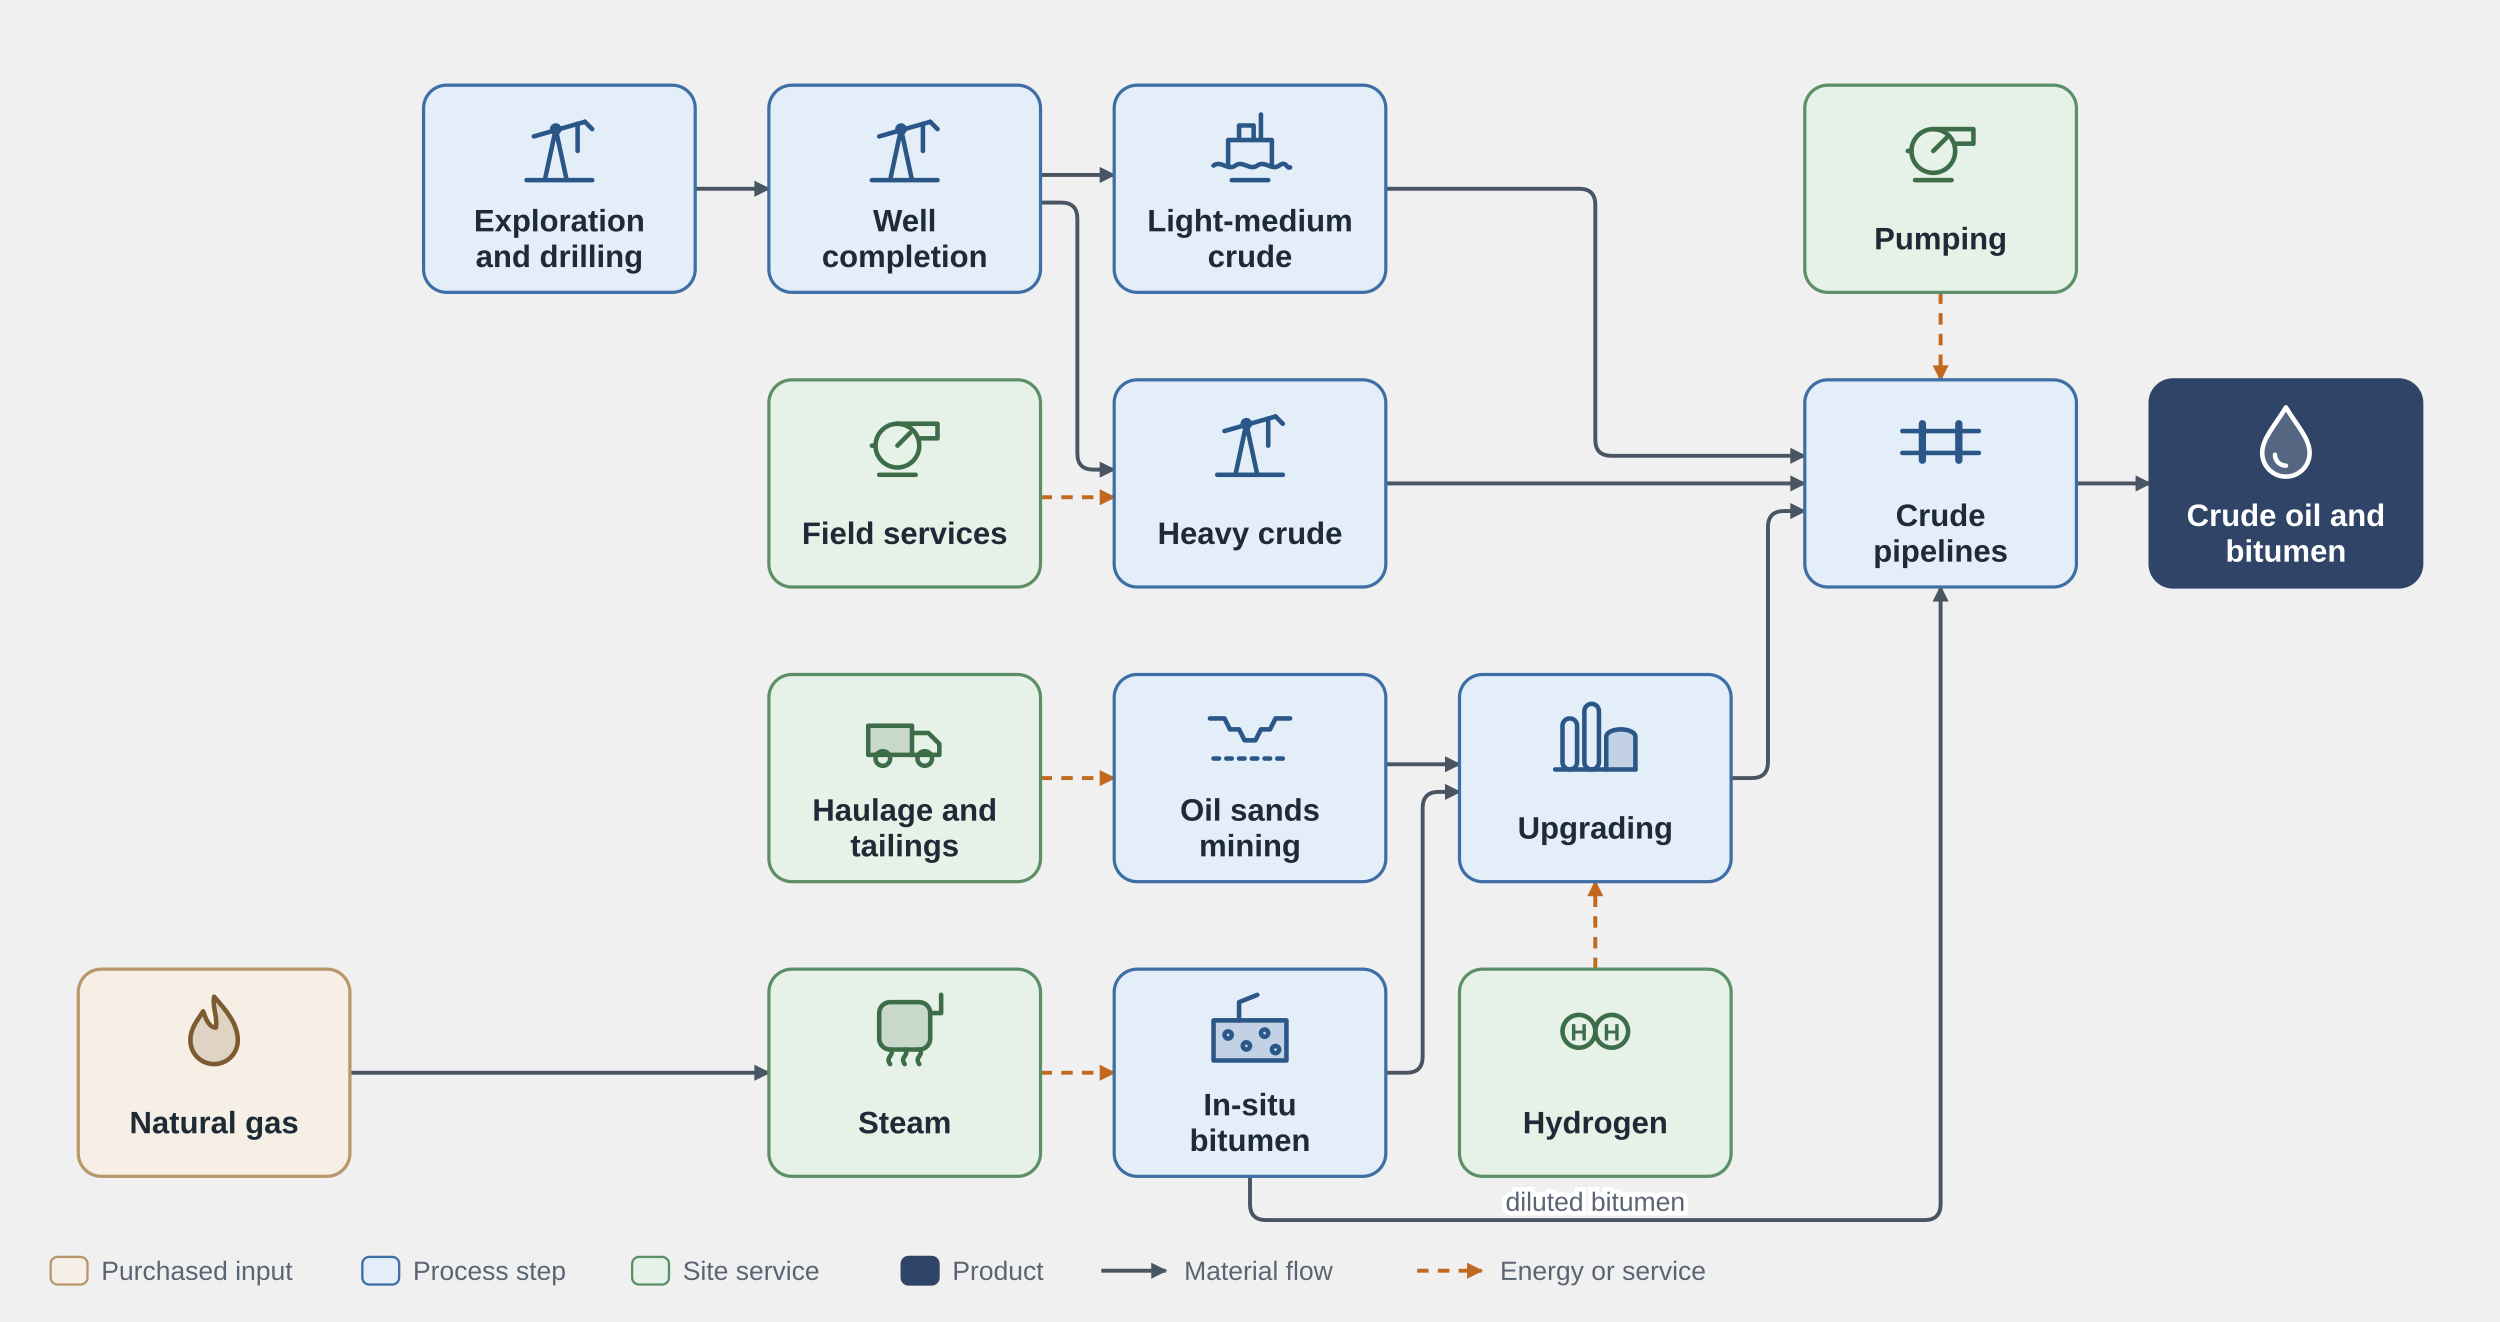
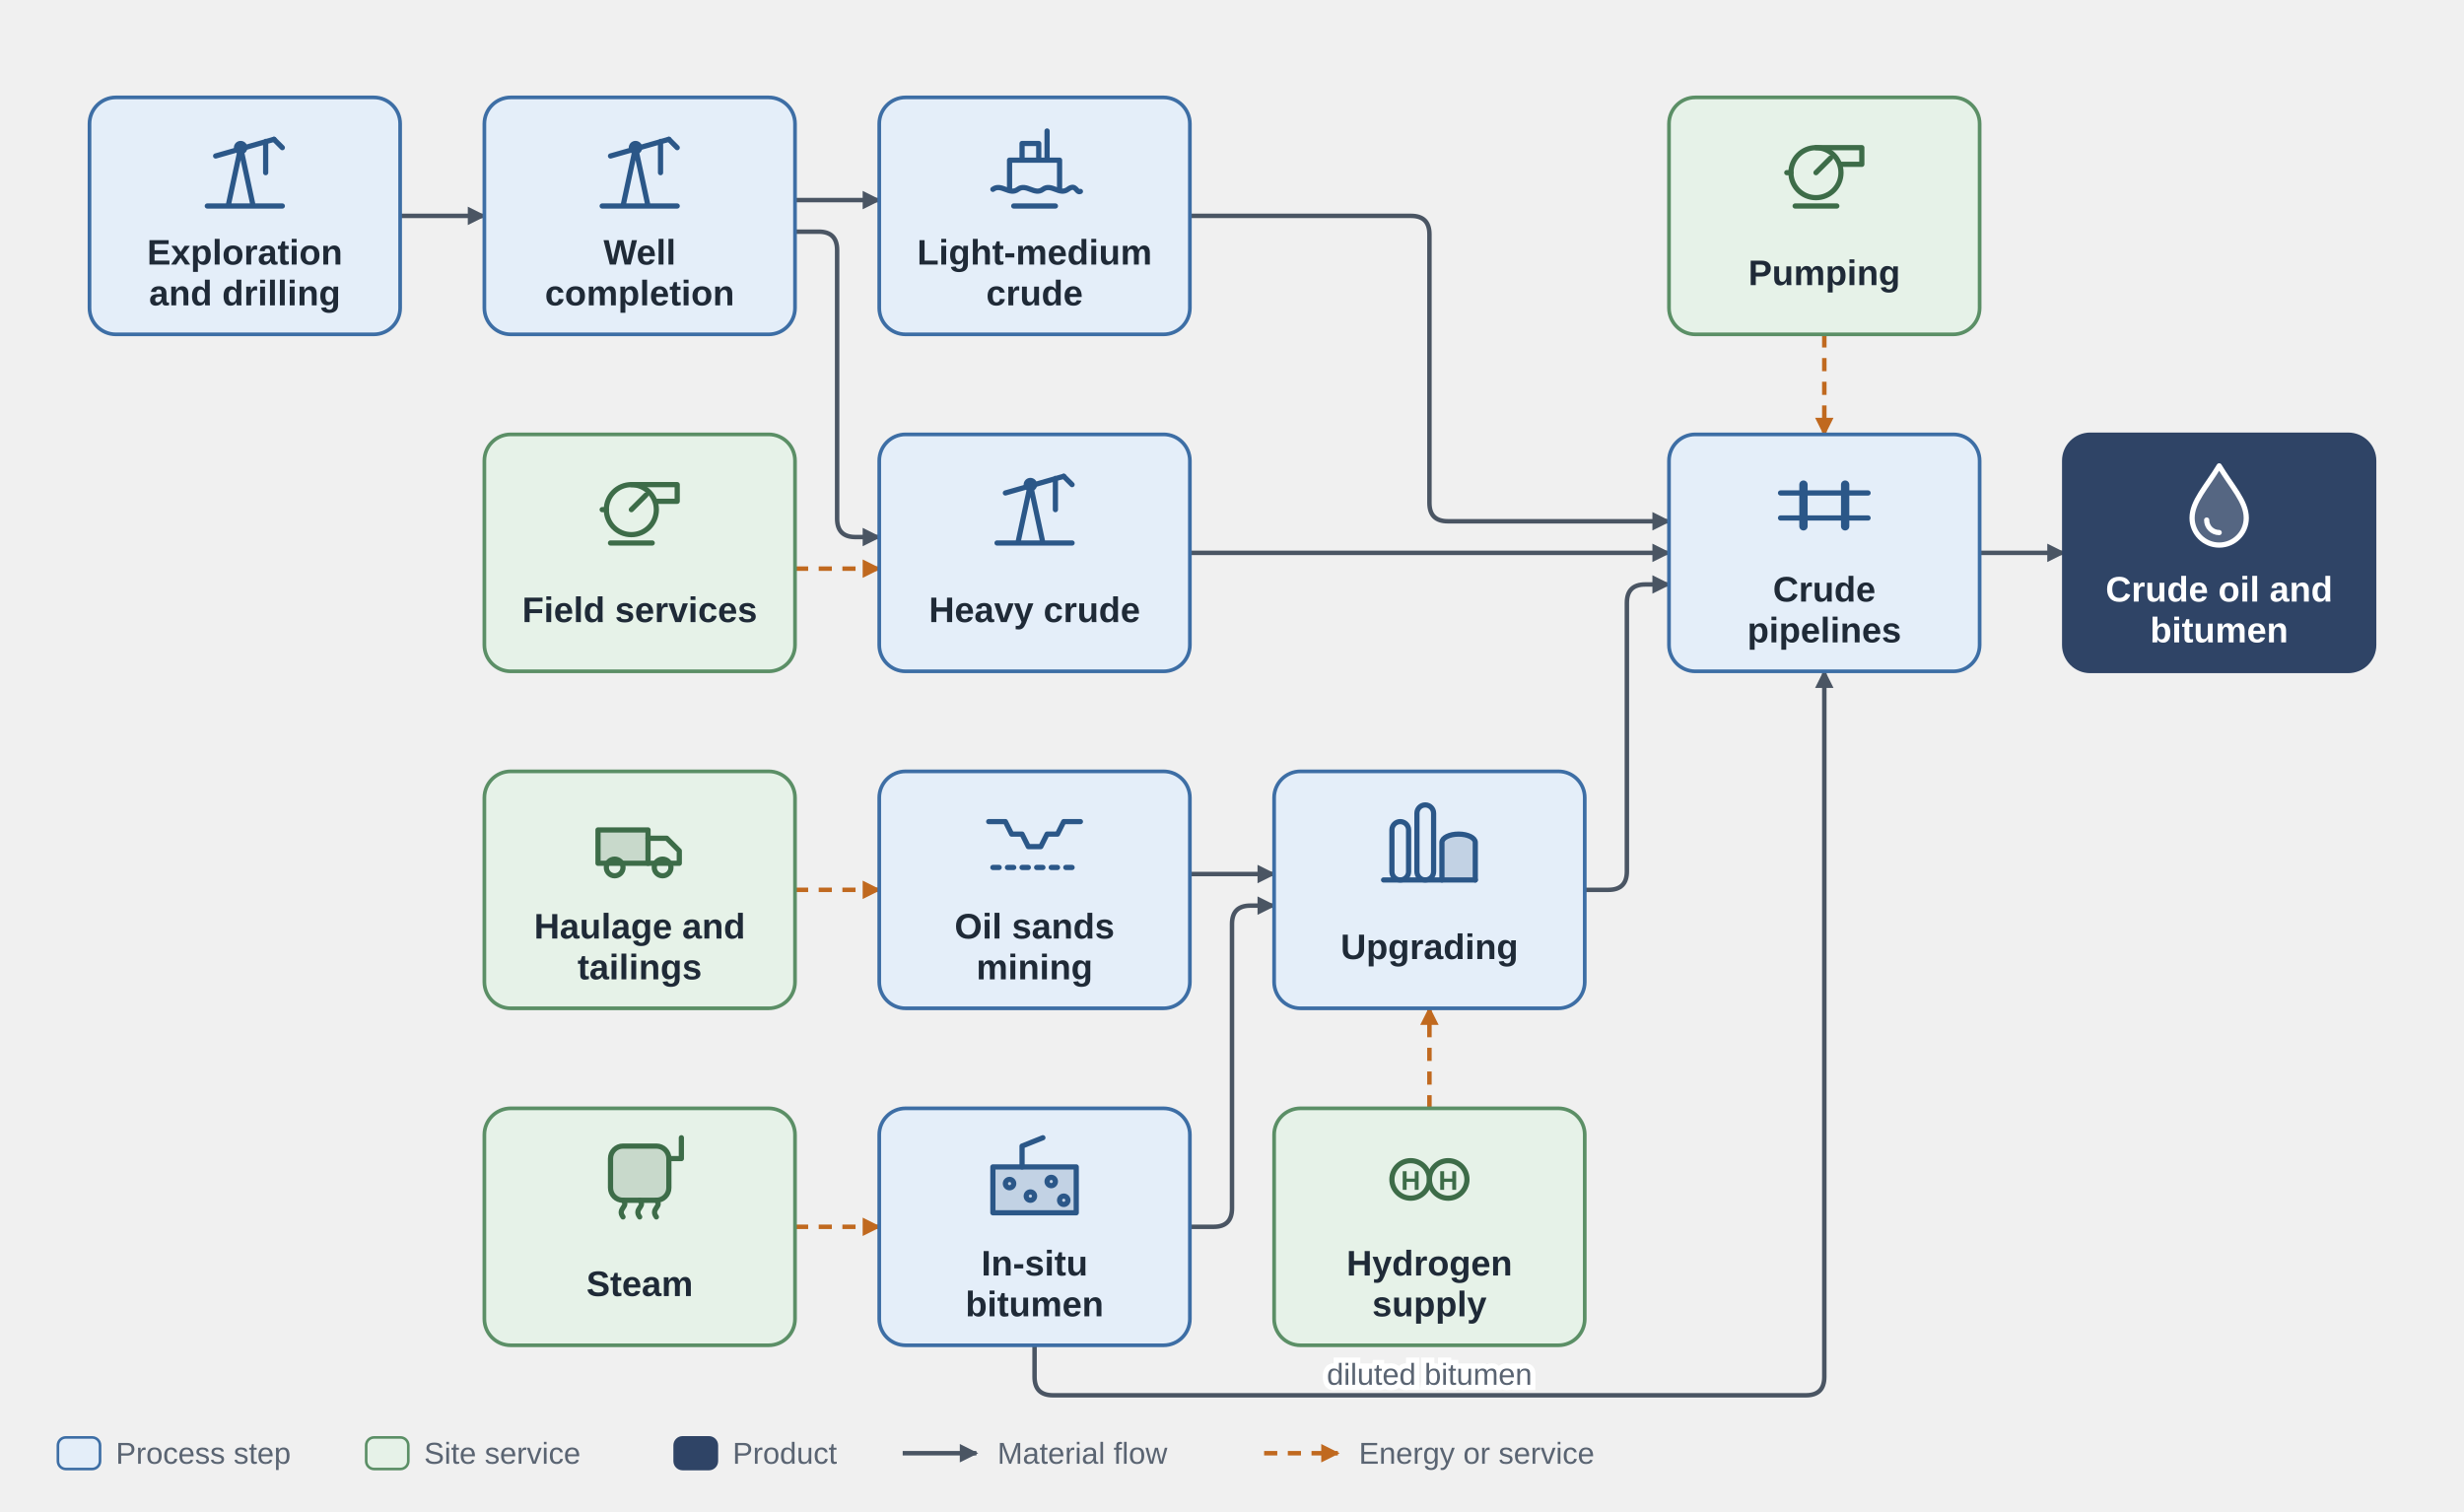
- <svg xmlns="http://www.w3.org/2000/svg" viewBox="0 0 1086 574" width="1086" height="574" font-family="'Source Sans Pro', 'Source Sans 3', 'Segoe UI', 'Helvetica Neue', Arial, sans-serif" role="img" aria-label="Petroleum crude process flowchart">
+ <svg xmlns="http://www.w3.org/2000/svg" viewBox="0 0 936 574" width="936" height="574" font-family="'Source Sans Pro', 'Source Sans 3', 'Segoe UI', 'Helvetica Neue', Arial, sans-serif" role="img" aria-label="Petroleum crude process flowchart">
  <defs>
    <symbol id="icon-boiler" viewBox="0 0 48 48">
      <g fill="none" stroke="currentColor" stroke-width="2.5" stroke-linecap="round" stroke-linejoin="round">
        <rect x="10" y="8" width="28" height="26" rx="6" fill="currentColor" fill-opacity="0.18" />
        <path d="M16 42 c-3-4 3-5 0-8 M24 42 c-3-4 3-5 0-8 M32 42 c-3-4 3-5 0-8" />
        <path d="M38 14 H44 V4" />
      </g>
    </symbol>
    <symbol id="icon-hydrogen" viewBox="0 0 48 48">
      <g fill="none" stroke="currentColor" stroke-width="2.5" stroke-linecap="round" stroke-linejoin="round">
        <circle cx="15" cy="24" r="9" />
        <circle cx="33" cy="24" r="9" />
        <text x="15" y="29" text-anchor="middle" font-size="13" font-weight="700" fill="currentColor" stroke="none">H</text>
        <text x="33" y="29" text-anchor="middle" font-size="13" font-weight="700" fill="currentColor" stroke="none">H</text>
      </g>
    </symbol>
    <symbol id="icon-liquid-fuel" viewBox="0 0 48 48">
      <g fill="none" stroke="currentColor" stroke-width="2.5" stroke-linecap="round" stroke-linejoin="round">
        <path d="M24 5 C30 15 37 22 37 30 A13 13 0 0 1 11 30 C11 22 18 15 24 5 Z" fill="currentColor" fill-opacity="0.18" />
        <path d="M18 31 a6 6 0 0 0 6 6" />
-       </g>
-     </symbol>
-     <symbol id="icon-natural-gas" viewBox="0 0 48 48">
-       <g fill="none" stroke="currentColor" stroke-width="2.5" stroke-linecap="round" stroke-linejoin="round">
-         <path d="M24 5 C31 13 37 20 37 29 A13 13 0 0 1 11 29 C11 22 15 18 18 13 C20 19 22 22 25 22 C26 16 23 11 24 5 Z" fill="currentColor" fill-opacity="0.18" />
      </g>
    </symbol>
    <symbol id="icon-offshore" viewBox="0 0 48 48">
      <g fill="none" stroke="currentColor" stroke-width="2.5" stroke-linecap="round" stroke-linejoin="round">
        <path d="M4 34 c4-3 8 3 12 0 s8 3 12 0 s8 3 12 0 s4 2 6 1" />
        <path d="M12 34 V20 H36 V34 M18 20 V12 H26 V20 M30 20 V6 M14 42 H34" />
      </g>
    </symbol>
    <symbol id="icon-oil-sands" viewBox="0 0 48 48">
      <g fill="none" stroke="currentColor" stroke-width="2.5" stroke-linecap="round" stroke-linejoin="round">
        <path d="M4 18 H44 V40 H4 Z" fill="currentColor" fill-opacity="0.18" />
        <circle cx="12" cy="26" r="2" />
        <circle cx="22" cy="32" r="2" />
        <circle cx="32" cy="25" r="2" />
        <circle cx="38" cy="34" r="2" />
        <path d="M18 18 V8 L28 4" />
      </g>
    </symbol>
    <symbol id="icon-open-pit" viewBox="0 0 48 48">
      <g fill="none" stroke="currentColor" stroke-width="2.5" stroke-linecap="round" stroke-linejoin="round">
        <path d="M2 14 H10 L13 20 H18 L21 26 H27 L30 20 H35 L38 14 H46" />
        <path d="M4 36 H44" stroke-dasharray="3 4" />
      </g>
    </symbol>
    <symbol id="icon-pipeline" viewBox="0 0 48 48">
      <g fill="none" stroke="currentColor" stroke-width="2.5" stroke-linecap="round" stroke-linejoin="round">
        <path d="M3 18 H45 M3 30 H45" />
        <path d="M14 14 V34 M34 14 V34" stroke-width="4" />
      </g>
    </symbol>
    <symbol id="icon-pump" viewBox="0 0 48 48">
      <g fill="none" stroke="currentColor" stroke-width="2.5" stroke-linecap="round" stroke-linejoin="round">
        <circle cx="20" cy="26" r="12" />
        <path d="M20 14 H42 V22 H32" />
        <path d="M6 26 H8 M20 26 L27 19" />
        <path d="M10 42 H30" />
      </g>
    </symbol>
    <symbol id="icon-refinery" viewBox="0 0 48 48">
      <g fill="none" stroke="currentColor" stroke-width="2.5" stroke-linecap="round" stroke-linejoin="round">
        <rect x="6" y="14" width="8" height="28" rx="4" />
        <rect x="18" y="6" width="8" height="36" rx="4" />
        <path d="M30 42 V24 A8 4 0 0 1 46 24 V42" fill="currentColor" fill-opacity="0.18" />
        <path d="M2 42 H46" />
      </g>
    </symbol>
    <symbol id="icon-truck" viewBox="0 0 48 48">
      <g fill="none" stroke="currentColor" stroke-width="2.5" stroke-linecap="round" stroke-linejoin="round">
        <path d="M4 18 H28 V34 H4 Z" fill="currentColor" fill-opacity="0.18" />
        <path d="M28 22 H37 L43 28 V34 H28" />
        <circle cx="12" cy="36" r="4" />
        <circle cx="35" cy="36" r="4" />
      </g>
    </symbol>
    <symbol id="icon-well" viewBox="0 0 48 48">
      <g fill="none" stroke="currentColor" stroke-width="2.5" stroke-linecap="round" stroke-linejoin="round">
        <path d="M6 42 H42 M16 42 L22 14 L28 42 M10 18 L38 10 M34 11 V26 M22 14 L22 14" />
        <circle cx="22" cy="14" r="2" />
        <path d="M38 10 L42 14" />
      </g>
    </symbol>
    <marker id="arrow-material" viewBox="0 0 10 10" refX="9" refY="5" markerWidth="7" markerHeight="7" markerUnits="userSpaceOnUse" orient="auto-start-reverse">
      <path d="M 0 0 L 10 5 L 0 10 z" fill="#4a5563" />
    </marker>
    <marker id="arrow-energy" viewBox="0 0 10 10" refX="9" refY="5" markerWidth="7" markerHeight="7" markerUnits="userSpaceOnUse" orient="auto-start-reverse">
      <path d="M 0 0 L 10 5 L 0 10 z" fill="#c0691f" />
    </marker>
    <marker id="arrow-emission" viewBox="0 0 10 10" refX="9" refY="5" markerWidth="7" markerHeight="7" markerUnits="userSpaceOnUse" orient="auto-start-reverse">
      <path d="M 0 0 L 10 5 L 0 10 z" fill="#8a96a3" />
    </marker>
  </defs>
-   <path d="M 302.0 82.0 L 334.0 82.0" fill="none" stroke="#4a5563" stroke-width="1.7" marker-end="url(#arrow-material)" />
-   <path d="M 452.0 76.0 L 484.0 76.0" fill="none" stroke="#4a5563" stroke-width="1.7" marker-end="url(#arrow-material)" />
-   <path d="M 452.0 88.0 L 461.0 88.0 Q 468.0 88.0 468.0 95.0 L 468.0 197.0 Q 468.0 204.0 475.0 204.0 L 484.0 204.0" fill="none" stroke="#4a5563" stroke-width="1.7" marker-end="url(#arrow-material)" />
-   <path d="M 452.0 216.0 L 484.0 216.0" fill="none" stroke="#c0691f" stroke-width="1.7" stroke-dasharray="5 4" marker-end="url(#arrow-energy)" />
-   <path d="M 452.0 338.0 L 484.0 338.0" fill="none" stroke="#c0691f" stroke-width="1.7" stroke-dasharray="5 4" marker-end="url(#arrow-energy)" />
-   <path d="M 152.0 466.0 L 334.0 466.0" fill="none" stroke="#4a5563" stroke-width="1.7" marker-end="url(#arrow-material)" />
-   <path d="M 452.0 466.0 L 484.0 466.0" fill="none" stroke="#c0691f" stroke-width="1.7" stroke-dasharray="5 4" marker-end="url(#arrow-energy)" />
-   <path d="M 602.0 332.0 L 634.0 332.0" fill="none" stroke="#4a5563" stroke-width="1.7" marker-end="url(#arrow-material)" />
-   <path d="M 602.0 466.0 L 611.0 466.0 Q 618.0 466.0 618.0 459.0 L 618.0 351.0 Q 618.0 344.0 625.0 344.0 L 634.0 344.0" fill="none" stroke="#4a5563" stroke-width="1.7" marker-end="url(#arrow-material)" />
-   <path d="M 693.0 421.0 L 693.0 383.0" fill="none" stroke="#c0691f" stroke-width="1.7" stroke-dasharray="5 4" marker-end="url(#arrow-energy)" />
-   <path d="M 602.0 82.0 L 686.0 82.0 Q 693.0 82.0 693.0 89.0 L 693.0 191.0 Q 693.0 198.0 700.0 198.0 L 784.0 198.0" fill="none" stroke="#4a5563" stroke-width="1.7" marker-end="url(#arrow-material)" />
-   <path d="M 602.0 210.0 L 784.0 210.0" fill="none" stroke="#4a5563" stroke-width="1.7" marker-end="url(#arrow-material)" />
-   <path d="M 752.0 338.0 L 761.0 338.0 Q 768.0 338.0 768.0 331.0 L 768.0 229.0 Q 768.0 222.0 775.0 222.0 L 784.0 222.0" fill="none" stroke="#4a5563" stroke-width="1.7" marker-end="url(#arrow-material)" />
-   <path d="M 543.0 511.0 L 543.0 523.0 Q 543.0 530.0 550.0 530.0 L 836.0 530.0 Q 843.0 530.0 843.0 523.0 L 843.0 255.0" fill="none" stroke="#4a5563" stroke-width="1.7" marker-end="url(#arrow-material)" />
-   <text x="693.0" y="526.0" text-anchor="middle" font-size="11.5" fill="#5a6472" stroke="#ffffff" stroke-width="4" paint-order="stroke">diluted bitumen</text>
-   <path d="M 843.0 127.0 L 843.0 165.0" fill="none" stroke="#c0691f" stroke-width="1.7" stroke-dasharray="5 4" marker-end="url(#arrow-energy)" />
-   <path d="M 902.0 210.0 L 934.0 210.0" fill="none" stroke="#4a5563" stroke-width="1.7" marker-end="url(#arrow-material)" />
+   <path d="M 152.0 82.0 L 184.0 82.0" fill="none" stroke="#4a5563" stroke-width="1.7" marker-end="url(#arrow-material)" />
+   <path d="M 302.0 76.0 L 334.0 76.0" fill="none" stroke="#4a5563" stroke-width="1.7" marker-end="url(#arrow-material)" />
+   <path d="M 302.0 88.0 L 311.0 88.0 Q 318.0 88.0 318.0 95.0 L 318.0 197.0 Q 318.0 204.0 325.0 204.0 L 334.0 204.0" fill="none" stroke="#4a5563" stroke-width="1.7" marker-end="url(#arrow-material)" />
+   <path d="M 302.0 216.0 L 334.0 216.0" fill="none" stroke="#c0691f" stroke-width="1.7" stroke-dasharray="5 4" marker-end="url(#arrow-energy)" />
+   <path d="M 302.0 338.0 L 334.0 338.0" fill="none" stroke="#c0691f" stroke-width="1.7" stroke-dasharray="5 4" marker-end="url(#arrow-energy)" />
+   <path d="M 302.0 466.0 L 334.0 466.0" fill="none" stroke="#c0691f" stroke-width="1.7" stroke-dasharray="5 4" marker-end="url(#arrow-energy)" />
+   <path d="M 452.0 332.0 L 484.0 332.0" fill="none" stroke="#4a5563" stroke-width="1.7" marker-end="url(#arrow-material)" />
+   <path d="M 452.0 466.0 L 461.0 466.0 Q 468.0 466.0 468.0 459.0 L 468.0 351.0 Q 468.0 344.0 475.0 344.0 L 484.0 344.0" fill="none" stroke="#4a5563" stroke-width="1.7" marker-end="url(#arrow-material)" />
+   <path d="M 543.0 421.0 L 543.0 383.0" fill="none" stroke="#c0691f" stroke-width="1.7" stroke-dasharray="5 4" marker-end="url(#arrow-energy)" />
+   <path d="M 452.0 82.0 L 536.0 82.0 Q 543.0 82.0 543.0 89.0 L 543.0 191.0 Q 543.0 198.0 550.0 198.0 L 634.0 198.0" fill="none" stroke="#4a5563" stroke-width="1.7" marker-end="url(#arrow-material)" />
+   <path d="M 452.0 210.0 L 634.0 210.0" fill="none" stroke="#4a5563" stroke-width="1.7" marker-end="url(#arrow-material)" />
+   <path d="M 602.0 338.0 L 611.0 338.0 Q 618.0 338.0 618.0 331.0 L 618.0 229.0 Q 618.0 222.0 625.0 222.0 L 634.0 222.0" fill="none" stroke="#4a5563" stroke-width="1.7" marker-end="url(#arrow-material)" />
+   <path d="M 393.0 511.0 L 393.0 523.0 Q 393.0 530.0 400.0 530.0 L 686.0 530.0 Q 693.0 530.0 693.0 523.0 L 693.0 255.0" fill="none" stroke="#4a5563" stroke-width="1.7" marker-end="url(#arrow-material)" />
+   <text x="543.0" y="526.0" text-anchor="middle" font-size="11.5" fill="#5a6472" stroke="#ffffff" stroke-width="4" paint-order="stroke">diluted bitumen</text>
+   <path d="M 693.0 127.0 L 693.0 165.0" fill="none" stroke="#c0691f" stroke-width="1.7" stroke-dasharray="5 4" marker-end="url(#arrow-energy)" />
+   <path d="M 752.0 210.0 L 784.0 210.0" fill="none" stroke="#4a5563" stroke-width="1.7" marker-end="url(#arrow-material)" />
  <g>
-     <rect x="34.0" y="421.0" width="118" height="90" rx="10" fill="#f5efe5" stroke="#b8976a" stroke-width="1.4" />
-     <use href="#icon-natural-gas" x="74.0" y="429.0" width="38" height="38" style="color:#7d5b30" />
-     <text x="93.0" y="492.3" text-anchor="middle" font-size="13.5" font-weight="600" fill="#1f2a37">Natural gas</text>
+     <rect x="34.0" y="37.0" width="118" height="90" rx="10" fill="#e4eef9" stroke="#3d6ea5" stroke-width="1.4" />
+     <use href="#icon-well" x="74.0" y="45.0" width="38" height="38" style="color:#2b5788" />
+     <text x="93.0" y="100.5" text-anchor="middle" font-size="13.5" font-weight="600" fill="#1f2a37">Exploration</text>
+     <text x="93.0" y="116.0" text-anchor="middle" font-size="13.5" font-weight="600" fill="#1f2a37">and drilling</text>
  </g>
  <g>
    <rect x="184.0" y="37.0" width="118" height="90" rx="10" fill="#e4eef9" stroke="#3d6ea5" stroke-width="1.4" />
    <use href="#icon-well" x="224.0" y="45.0" width="38" height="38" style="color:#2b5788" />
-     <text x="243.0" y="100.5" text-anchor="middle" font-size="13.5" font-weight="600" fill="#1f2a37">Exploration</text>
-     <text x="243.0" y="116.0" text-anchor="middle" font-size="13.5" font-weight="600" fill="#1f2a37">and drilling</text>
+     <text x="243.0" y="100.5" text-anchor="middle" font-size="13.5" font-weight="600" fill="#1f2a37">Well</text>
+     <text x="243.0" y="116.0" text-anchor="middle" font-size="13.5" font-weight="600" fill="#1f2a37">completion</text>
  </g>
  <g>
    <rect x="334.0" y="37.0" width="118" height="90" rx="10" fill="#e4eef9" stroke="#3d6ea5" stroke-width="1.4" />
-     <use href="#icon-well" x="374.0" y="45.0" width="38" height="38" style="color:#2b5788" />
-     <text x="393.0" y="100.5" text-anchor="middle" font-size="13.5" font-weight="600" fill="#1f2a37">Well</text>
-     <text x="393.0" y="116.0" text-anchor="middle" font-size="13.5" font-weight="600" fill="#1f2a37">completion</text>
+     <use href="#icon-offshore" x="374.0" y="45.0" width="38" height="38" style="color:#2b5788" />
+     <text x="393.0" y="100.5" text-anchor="middle" font-size="13.5" font-weight="600" fill="#1f2a37">Light-medium</text>
+     <text x="393.0" y="116.0" text-anchor="middle" font-size="13.5" font-weight="600" fill="#1f2a37">crude</text>
  </g>
  <g>
-     <rect x="484.0" y="37.0" width="118" height="90" rx="10" fill="#e4eef9" stroke="#3d6ea5" stroke-width="1.4" />
-     <use href="#icon-offshore" x="524.0" y="45.0" width="38" height="38" style="color:#2b5788" />
-     <text x="543.0" y="100.5" text-anchor="middle" font-size="13.5" font-weight="600" fill="#1f2a37">Light-medium</text>
-     <text x="543.0" y="116.0" text-anchor="middle" font-size="13.5" font-weight="600" fill="#1f2a37">crude</text>
+     <rect x="184.0" y="165.0" width="118" height="90" rx="10" fill="#e6f2e8" stroke="#5b8f66" stroke-width="1.4" />
+     <use href="#icon-pump" x="224.0" y="173.0" width="38" height="38" style="color:#3d6c48" />
+     <text x="243.0" y="236.3" text-anchor="middle" font-size="13.5" font-weight="600" fill="#1f2a37">Field services</text>
  </g>
  <g>
-     <rect x="334.0" y="165.0" width="118" height="90" rx="10" fill="#e6f2e8" stroke="#5b8f66" stroke-width="1.4" />
-     <use href="#icon-pump" x="374.0" y="173.0" width="38" height="38" style="color:#3d6c48" />
-     <text x="393.0" y="236.3" text-anchor="middle" font-size="13.5" font-weight="600" fill="#1f2a37">Field services</text>
+     <rect x="334.0" y="165.0" width="118" height="90" rx="10" fill="#e4eef9" stroke="#3d6ea5" stroke-width="1.4" />
+     <use href="#icon-well" x="374.0" y="173.0" width="38" height="38" style="color:#2b5788" />
+     <text x="393.0" y="236.3" text-anchor="middle" font-size="13.5" font-weight="600" fill="#1f2a37">Heavy crude</text>
  </g>
  <g>
-     <rect x="484.0" y="165.0" width="118" height="90" rx="10" fill="#e4eef9" stroke="#3d6ea5" stroke-width="1.4" />
-     <use href="#icon-well" x="524.0" y="173.0" width="38" height="38" style="color:#2b5788" />
-     <text x="543.0" y="236.3" text-anchor="middle" font-size="13.5" font-weight="600" fill="#1f2a37">Heavy crude</text>
+     <rect x="184.0" y="293.0" width="118" height="90" rx="10" fill="#e6f2e8" stroke="#5b8f66" stroke-width="1.4" />
+     <use href="#icon-truck" x="224.0" y="301.0" width="38" height="38" style="color:#3d6c48" />
+     <text x="243.0" y="356.5" text-anchor="middle" font-size="13.5" font-weight="600" fill="#1f2a37">Haulage and</text>
+     <text x="243.0" y="372.0" text-anchor="middle" font-size="13.5" font-weight="600" fill="#1f2a37">tailings</text>
  </g>
  <g>
-     <rect x="334.0" y="293.0" width="118" height="90" rx="10" fill="#e6f2e8" stroke="#5b8f66" stroke-width="1.4" />
-     <use href="#icon-truck" x="374.0" y="301.0" width="38" height="38" style="color:#3d6c48" />
-     <text x="393.0" y="356.5" text-anchor="middle" font-size="13.5" font-weight="600" fill="#1f2a37">Haulage and</text>
-     <text x="393.0" y="372.0" text-anchor="middle" font-size="13.5" font-weight="600" fill="#1f2a37">tailings</text>
+     <rect x="334.0" y="293.0" width="118" height="90" rx="10" fill="#e4eef9" stroke="#3d6ea5" stroke-width="1.4" />
+     <use href="#icon-open-pit" x="374.0" y="301.0" width="38" height="38" style="color:#2b5788" />
+     <text x="393.0" y="356.5" text-anchor="middle" font-size="13.5" font-weight="600" fill="#1f2a37">Oil sands</text>
+     <text x="393.0" y="372.0" text-anchor="middle" font-size="13.5" font-weight="600" fill="#1f2a37">mining</text>
+   </g>
+   <g>
+     <rect x="184.0" y="421.0" width="118" height="90" rx="10" fill="#e6f2e8" stroke="#5b8f66" stroke-width="1.4" />
+     <use href="#icon-boiler" x="224.0" y="429.0" width="38" height="38" style="color:#3d6c48" />
+     <text x="243.0" y="492.3" text-anchor="middle" font-size="13.5" font-weight="600" fill="#1f2a37">Steam</text>
+   </g>
+   <g>
+     <rect x="334.0" y="421.0" width="118" height="90" rx="10" fill="#e4eef9" stroke="#3d6ea5" stroke-width="1.4" />
+     <use href="#icon-oil-sands" x="374.0" y="429.0" width="38" height="38" style="color:#2b5788" />
+     <text x="393.0" y="484.5" text-anchor="middle" font-size="13.5" font-weight="600" fill="#1f2a37">In-situ</text>
+     <text x="393.0" y="500.0" text-anchor="middle" font-size="13.5" font-weight="600" fill="#1f2a37">bitumen</text>
  </g>
  <g>
    <rect x="484.0" y="293.0" width="118" height="90" rx="10" fill="#e4eef9" stroke="#3d6ea5" stroke-width="1.4" />
-     <use href="#icon-open-pit" x="524.0" y="301.0" width="38" height="38" style="color:#2b5788" />
-     <text x="543.0" y="356.5" text-anchor="middle" font-size="13.5" font-weight="600" fill="#1f2a37">Oil sands</text>
-     <text x="543.0" y="372.0" text-anchor="middle" font-size="13.5" font-weight="600" fill="#1f2a37">mining</text>
+     <use href="#icon-refinery" x="524.0" y="301.0" width="38" height="38" style="color:#2b5788" />
+     <text x="543.0" y="364.3" text-anchor="middle" font-size="13.5" font-weight="600" fill="#1f2a37">Upgrading</text>
  </g>
  <g>
-     <rect x="334.0" y="421.0" width="118" height="90" rx="10" fill="#e6f2e8" stroke="#5b8f66" stroke-width="1.4" />
-     <use href="#icon-boiler" x="374.0" y="429.0" width="38" height="38" style="color:#3d6c48" />
-     <text x="393.0" y="492.3" text-anchor="middle" font-size="13.5" font-weight="600" fill="#1f2a37">Steam</text>
+     <rect x="484.0" y="421.0" width="118" height="90" rx="10" fill="#e6f2e8" stroke="#5b8f66" stroke-width="1.4" />
+     <use href="#icon-hydrogen" x="524.0" y="429.0" width="38" height="38" style="color:#3d6c48" />
+     <text x="543.0" y="484.5" text-anchor="middle" font-size="13.5" font-weight="600" fill="#1f2a37">Hydrogen</text>
+     <text x="543.0" y="500.0" text-anchor="middle" font-size="13.5" font-weight="600" fill="#1f2a37">supply</text>
  </g>
  <g>
-     <rect x="484.0" y="421.0" width="118" height="90" rx="10" fill="#e4eef9" stroke="#3d6ea5" stroke-width="1.4" />
-     <use href="#icon-oil-sands" x="524.0" y="429.0" width="38" height="38" style="color:#2b5788" />
-     <text x="543.0" y="484.5" text-anchor="middle" font-size="13.5" font-weight="600" fill="#1f2a37">In-situ</text>
-     <text x="543.0" y="500.0" text-anchor="middle" font-size="13.5" font-weight="600" fill="#1f2a37">bitumen</text>
+     <rect x="634.0" y="37.0" width="118" height="90" rx="10" fill="#e6f2e8" stroke="#5b8f66" stroke-width="1.4" />
+     <use href="#icon-pump" x="674.0" y="45.0" width="38" height="38" style="color:#3d6c48" />
+     <text x="693.0" y="108.3" text-anchor="middle" font-size="13.5" font-weight="600" fill="#1f2a37">Pumping</text>
  </g>
  <g>
-     <rect x="634.0" y="293.0" width="118" height="90" rx="10" fill="#e4eef9" stroke="#3d6ea5" stroke-width="1.4" />
-     <use href="#icon-refinery" x="674.0" y="301.0" width="38" height="38" style="color:#2b5788" />
-     <text x="693.0" y="364.3" text-anchor="middle" font-size="13.5" font-weight="600" fill="#1f2a37">Upgrading</text>
+     <rect x="634.0" y="165.0" width="118" height="90" rx="10" fill="#e4eef9" stroke="#3d6ea5" stroke-width="1.4" />
+     <use href="#icon-pipeline" x="674.0" y="173.0" width="38" height="38" style="color:#2b5788" />
+     <text x="693.0" y="228.5" text-anchor="middle" font-size="13.5" font-weight="600" fill="#1f2a37">Crude</text>
+     <text x="693.0" y="244.0" text-anchor="middle" font-size="13.5" font-weight="600" fill="#1f2a37">pipelines</text>
  </g>
  <g>
-     <rect x="634.0" y="421.0" width="118" height="90" rx="10" fill="#e6f2e8" stroke="#5b8f66" stroke-width="1.4" />
-     <use href="#icon-hydrogen" x="674.0" y="429.0" width="38" height="38" style="color:#3d6c48" />
-     <text x="693.0" y="492.3" text-anchor="middle" font-size="13.5" font-weight="600" fill="#1f2a37">Hydrogen</text>
+     <rect x="784.0" y="165.0" width="118" height="90" rx="10" fill="#2f4466" stroke="#2f4466" stroke-width="1.4" />
+     <use href="#icon-liquid-fuel" x="824.0" y="173.0" width="38" height="38" style="color:#ffffff" />
+     <text x="843.0" y="228.5" text-anchor="middle" font-size="13.5" font-weight="600" fill="#ffffff">Crude oil and</text>
+     <text x="843.0" y="244.0" text-anchor="middle" font-size="13.5" font-weight="600" fill="#ffffff">bitumen</text>
  </g>
-   <g>
-     <rect x="784.0" y="37.0" width="118" height="90" rx="10" fill="#e6f2e8" stroke="#5b8f66" stroke-width="1.4" />
-     <use href="#icon-pump" x="824.0" y="45.0" width="38" height="38" style="color:#3d6c48" />
-     <text x="843.0" y="108.3" text-anchor="middle" font-size="13.5" font-weight="600" fill="#1f2a37">Pumping</text>
-   </g>
-   <g>
-     <rect x="784.0" y="165.0" width="118" height="90" rx="10" fill="#e4eef9" stroke="#3d6ea5" stroke-width="1.4" />
-     <use href="#icon-pipeline" x="824.0" y="173.0" width="38" height="38" style="color:#2b5788" />
-     <text x="843.0" y="228.5" text-anchor="middle" font-size="13.5" font-weight="600" fill="#1f2a37">Crude</text>
-     <text x="843.0" y="244.0" text-anchor="middle" font-size="13.5" font-weight="600" fill="#1f2a37">pipelines</text>
-   </g>
-   <g>
-     <rect x="934.0" y="165.0" width="118" height="90" rx="10" fill="#2f4466" stroke="#2f4466" stroke-width="1.4" />
-     <use href="#icon-liquid-fuel" x="974.0" y="173.0" width="38" height="38" style="color:#ffffff" />
-     <text x="993.0" y="228.5" text-anchor="middle" font-size="13.5" font-weight="600" fill="#ffffff">Crude oil and</text>
-     <text x="993.0" y="244.0" text-anchor="middle" font-size="13.5" font-weight="600" fill="#ffffff">bitumen</text>
-   </g>
-   <rect x="22.0" y="546" width="16" height="12" rx="3" fill="#f5efe5" stroke="#b8976a" />
-   <text x="44.0" y="556" font-size="11.5" fill="#5a6472">Purchased input</text>
-   <rect x="157.4" y="546" width="16" height="12" rx="3" fill="#e4eef9" stroke="#3d6ea5" />
-   <text x="179.4" y="556" font-size="11.5" fill="#5a6472">Process step</text>
-   <rect x="274.6" y="546" width="16" height="12" rx="3" fill="#e6f2e8" stroke="#5b8f66" />
-   <text x="296.6" y="556" font-size="11.5" fill="#5a6472">Site service</text>
-   <rect x="391.7" y="546" width="16" height="12" rx="3" fill="#2f4466" stroke="#2f4466" />
-   <text x="413.7" y="556" font-size="11.5" fill="#5a6472">Product</text>
-   <path d="M 478.4 552 H 506.4" stroke="#4a5563" stroke-width="1.7" marker-end="url(#arrow-material)" />
-   <text x="514.4" y="556" font-size="11.5" fill="#5a6472">Material flow</text>
-   <path d="M 615.6 552 H 643.6" stroke="#c0691f" stroke-width="1.7" stroke-dasharray="5 4" marker-end="url(#arrow-energy)" />
-   <text x="651.6" y="556" font-size="11.5" fill="#5a6472">Energy or service</text>
+   <rect x="22.0" y="546" width="16" height="12" rx="3" fill="#e4eef9" stroke="#3d6ea5" />
+   <text x="44.0" y="556" font-size="11.5" fill="#5a6472">Process step</text>
+   <rect x="139.1" y="546" width="16" height="12" rx="3" fill="#e6f2e8" stroke="#5b8f66" />
+   <text x="161.1" y="556" font-size="11.5" fill="#5a6472">Site service</text>
+   <rect x="256.3" y="546" width="16" height="12" rx="3" fill="#2f4466" stroke="#2f4466" />
+   <text x="278.3" y="556" font-size="11.5" fill="#5a6472">Product</text>
+   <path d="M 342.9 552 H 370.9" stroke="#4a5563" stroke-width="1.7" marker-end="url(#arrow-material)" />
+   <text x="378.9" y="556" font-size="11.5" fill="#5a6472">Material flow</text>
+   <path d="M 480.2 552 H 508.2" stroke="#c0691f" stroke-width="1.7" stroke-dasharray="5 4" marker-end="url(#arrow-energy)" />
+   <text x="516.2" y="556" font-size="11.5" fill="#5a6472">Energy or service</text>
</svg>
